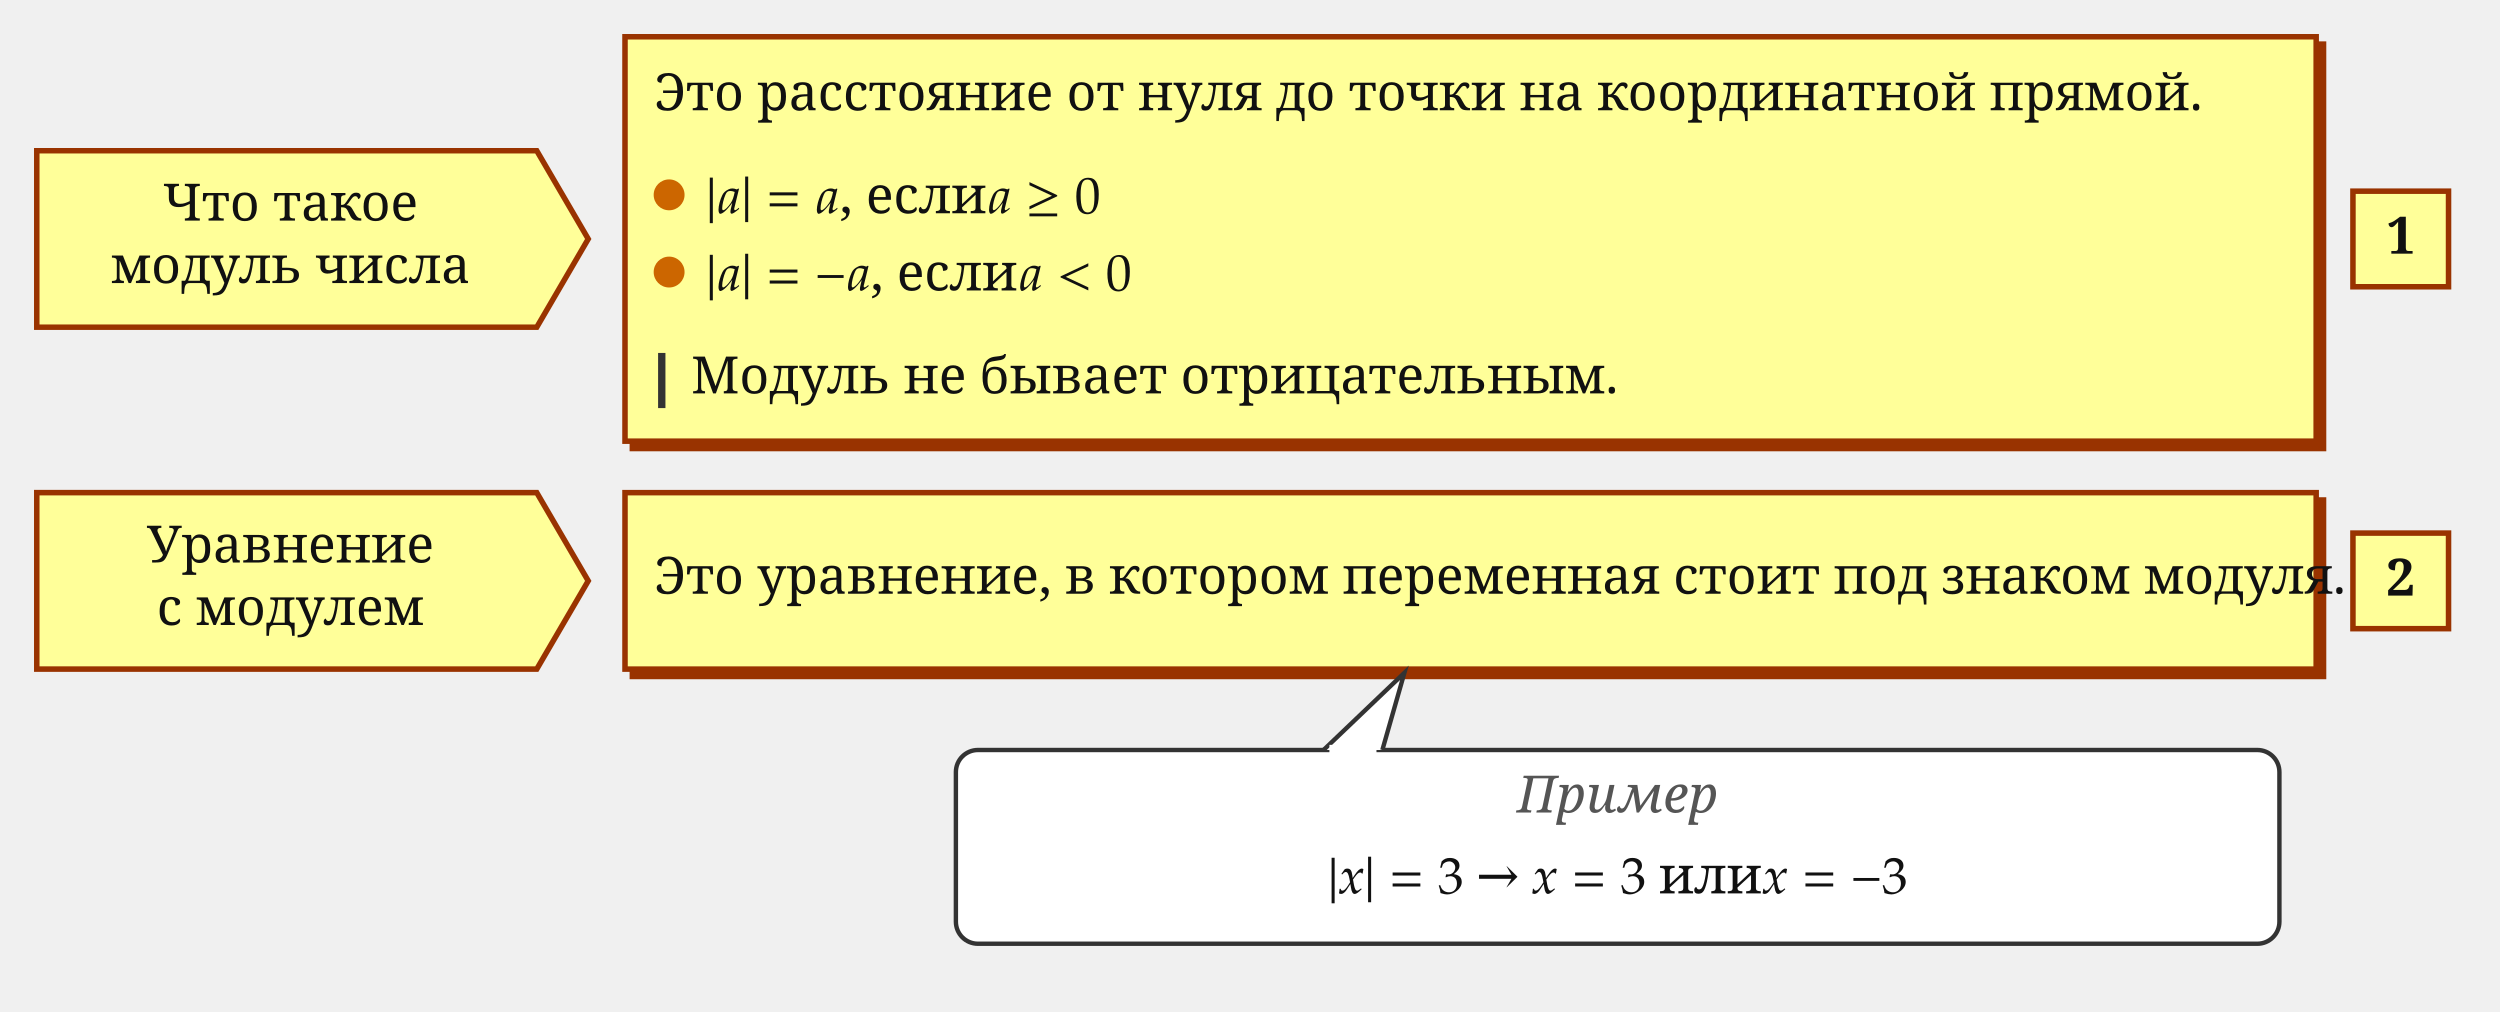
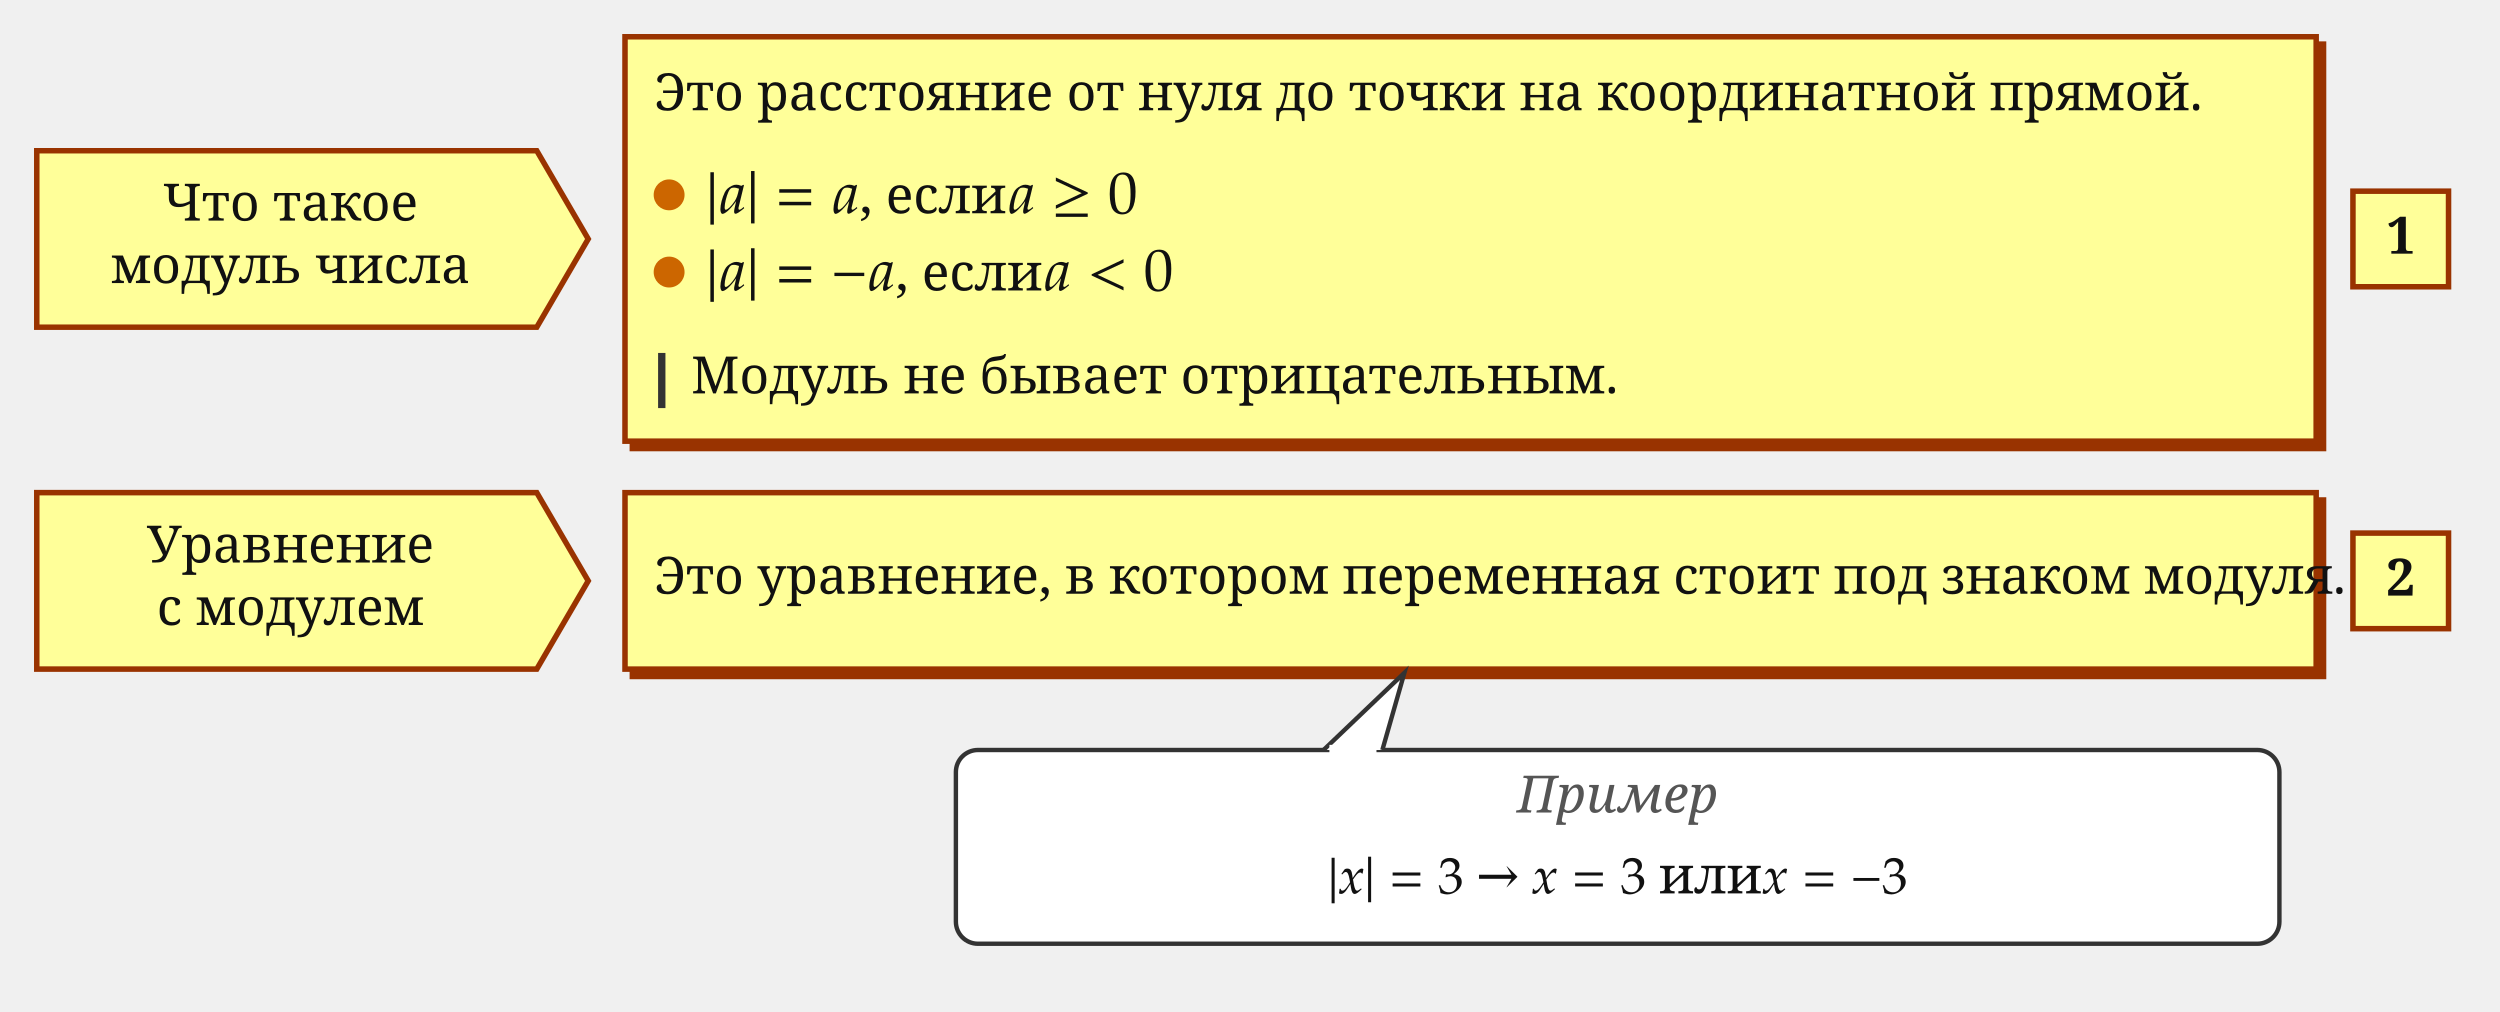
<svg xmlns="http://www.w3.org/2000/svg" width="680" height="275" viewBox="0 0 680 275" font-family="PT Serif, serif">
  <g transform="translate(0.0,0.0)">
    <path d="M10.0,41.0H146.0L160.0,65.0L146.0,89.0H10.0Z" fill="#FFFF99" stroke="#993300" stroke-width="1.5" />
    <text x="79.0" y="60.0" font-size="14" text-anchor="middle" fill="#111">Что такое</text>
    <text x="79.0" y="77.0" font-size="14" text-anchor="middle" fill="#111">модуль числа</text>
    <g class="memo">
      <rect x="172.0" y="12.0" width="460.0" height="110.0" rx="0" fill="#993300" stroke="#993300" stroke-width="1.5" />
      <rect x="170.0" y="10.0" width="460.0" height="110.0" rx="0" fill="#FFFF99" stroke="#993300" stroke-width="1.5" />
      <g class="memo-t">
        <text x="178.0" y="30.0" font-size="14" text-anchor="start" fill="#111">Это расстояние от нуля до точки на координатной прямой.</text>
        <circle cx="182.0" cy="53.0" r="4.2" fill="#CC6600" />
-         <svg x="192.00" y="48.02" width="36.37" height="12.68" viewBox="0 -713 2597.6 905.5" overflow="visible" color="#111">
+         <svg x="192.00" y="46.52" width="41.82" height="14.58" viewBox="0 -713 2597.6 905.5" overflow="visible" color="#111">
          <g stroke="currentColor" fill="currentColor" stroke-width="0" transform="scale(1,-1)">
            <g transform="translate(0 -20.5)">
              <path d="M135-172L135 713L76 713L76-172Z" />
            </g>
            <g transform="translate(210,0)">
              <path d="M302 204L273 77C269 60 267 42 267 26C267 4 276-9 291-9C314-9 355 17 437 85L430 106C406 86 377 59 355 59C346 59 340 68 340 82C340 87 340 90 341 93L433 472L423 481L390 463C349 478 332 482 305 482C277 482 257 477 230 464C168 433 135 403 110 354C66 265 35 145 35 67C35 23 50-11 69-11C106-11 186 41 302 204M350 414C328 305 309 253 275 201C218 117 157 59 125 59C113 59 107 72 107 99C107 163 135 280 170 360C194 415 217 433 265 433C288 433 306 429 350 414Z" />
            </g>
            <g transform="translate(687,0)">
              <path d="M135-172L135 713L76 713L76-172Z" />
            </g>
            <g transform="translate(1174.8,0)">
              <path d="M604 347L604 406L65 406L65 347M604 134L604 193L65 193L65 134Z" />
            </g>
            <g transform="translate(2120.6,0)">
              <path d="M302 204L273 77C269 60 267 42 267 26C267 4 276-9 291-9C314-9 355 17 437 85L430 106C406 86 377 59 355 59C346 59 340 68 340 82C340 87 340 90 341 93L433 472L423 481L390 463C349 478 332 482 305 482C277 482 257 477 230 464C168 433 135 403 110 354C66 265 35 145 35 67C35 23 50-11 69-11C106-11 186 41 302 204M350 414C328 305 309 253 275 201C218 117 157 59 125 59C113 59 107 72 107 99C107 163 135 280 170 360C194 415 217 433 265 433C288 433 306 429 350 414Z" />
            </g>
          </g>
        </svg>
-         <text x="228.4" y="58.0" font-size="14" text-anchor="start" fill="#111">, если</text>
-         <svg x="268.53" y="48.35" width="30.81" height="10.50" viewBox="0 -689 2200.6 750" overflow="visible" color="#111">
+         <text x="233.8" y="58.0" font-size="14" text-anchor="start" fill="#111">, если</text>
+         <svg x="273.99" y="46.91" width="35.43" height="12.07" viewBox="0 -689 2200.6 750" overflow="visible" color="#111">
          <g stroke="currentColor" fill="currentColor" stroke-width="0" transform="scale(1,-1)">
            <path d="M302 204L273 77C269 60 267 42 267 26C267 4 276-9 291-9C314-9 355 17 437 85L430 106C406 86 377 59 355 59C346 59 340 68 340 82C340 87 340 90 341 93L433 472L423 481L390 463C349 478 332 482 305 482C277 482 257 477 230 464C168 433 135 403 110 354C66 265 35 145 35 67C35 23 50-11 69-11C106-11 186 41 302 204M350 414C328 305 309 253 275 201C218 117 157 59 125 59C113 59 107 72 107 99C107 163 135 280 170 360C194 415 217 433 265 433C288 433 306 429 350 414Z" />
            <g transform="translate(754.8,0)">
              <path d="M604 329L604 351L65 604L65 544L503 339L65 134L65 75M604-61L604-5L65-5L65-61Z" />
            </g>
            <g transform="translate(1701.6,0)">
              <path d="M263 689C108 689 29 566 29 324C29 207 50 106 85 57C120 8 176-20 238-20C389-20 465 110 465 366C465 585 400 689 263 689M245 654C342 654 381 556 381 316C381 103 343 15 251 15C154 15 113 116 113 360C113 571 150 654 245 654Z" />
            </g>
          </g>
        </svg>
        <circle cx="182.0" cy="74.0" r="4.2" fill="#CC6600" />
-         <svg x="192.00" y="69.02" width="44.84" height="12.68" viewBox="0 -713 3202.6 905.5" overflow="visible" color="#111">
+         <svg x="192.00" y="67.52" width="51.56" height="14.58" viewBox="0 -713 3202.6 905.5" overflow="visible" color="#111">
          <g stroke="currentColor" fill="currentColor" stroke-width="0" transform="scale(1,-1)">
            <g transform="translate(0 -20.5)">
              <path d="M135-172L135 713L76 713L76-172Z" />
            </g>
            <g transform="translate(210,0)">
              <path d="M302 204L273 77C269 60 267 42 267 26C267 4 276-9 291-9C314-9 355 17 437 85L430 106C406 86 377 59 355 59C346 59 340 68 340 82C340 87 340 90 341 93L433 472L423 481L390 463C349 478 332 482 305 482C277 482 257 477 230 464C168 433 135 403 110 354C66 265 35 145 35 67C35 23 50-11 69-11C106-11 186 41 302 204M350 414C328 305 309 253 275 201C218 117 157 59 125 59C113 59 107 72 107 99C107 163 135 280 170 360C194 415 217 433 265 433C288 433 306 429 350 414Z" />
            </g>
            <g transform="translate(687,0)">
              <path d="M135-172L135 713L76 713L76-172Z" />
            </g>
            <g transform="translate(1174.8,0)">
              <path d="M604 347L604 406L65 406L65 347M604 134L604 193L65 193L65 134Z" />
            </g>
            <g transform="translate(2120.6,0)">
              <path d="M555 243L555 299L51 299L51 243Z" />
            </g>
            <g transform="translate(2725.6,0)">
              <path d="M302 204L273 77C269 60 267 42 267 26C267 4 276-9 291-9C314-9 355 17 437 85L430 106C406 86 377 59 355 59C346 59 340 68 340 82C340 87 340 90 341 93L433 472L423 481L390 463C349 478 332 482 305 482C277 482 257 477 230 464C168 433 135 403 110 354C66 265 35 145 35 67C35 23 50-11 69-11C106-11 186 41 302 204M350 414C328 305 309 253 275 201C218 117 157 59 125 59C113 59 107 72 107 99C107 163 135 280 170 360C194 415 217 433 265 433C288 433 306 429 350 414Z" />
            </g>
          </g>
        </svg>
-         <text x="236.8" y="79.0" font-size="14" text-anchor="start" fill="#111">, если</text>
-         <svg x="277.00" y="69.35" width="30.79" height="9.93" viewBox="0 -689 2199.6 709" overflow="visible" color="#111">
+         <text x="243.6" y="79.0" font-size="14" text-anchor="start" fill="#111">, если</text>
+         <svg x="283.73" y="67.91" width="35.41" height="11.41" viewBox="0 -689 2199.6 709" overflow="visible" color="#111">
          <g stroke="currentColor" fill="currentColor" stroke-width="0" transform="scale(1,-1)">
            <path d="M302 204L273 77C269 60 267 42 267 26C267 4 276-9 291-9C314-9 355 17 437 85L430 106C406 86 377 59 355 59C346 59 340 68 340 82C340 87 340 90 341 93L433 472L423 481L390 463C349 478 332 482 305 482C277 482 257 477 230 464C168 433 135 403 110 354C66 265 35 145 35 67C35 23 50-11 69-11C106-11 186 41 302 204M350 414C328 305 309 253 275 201C218 117 157 59 125 59C113 59 107 72 107 99C107 163 135 280 170 360C194 415 217 433 265 433C288 433 306 429 350 414Z" />
            <g transform="translate(754.8,0)">
              <path d="M604 0L604 59L166 264L604 469L604 528L65 273L65 252Z" />
            </g>
            <g transform="translate(1700.6,0)">
              <path d="M263 689C108 689 29 566 29 324C29 207 50 106 85 57C120 8 176-20 238-20C389-20 465 110 465 366C465 585 400 689 263 689M245 654C342 654 381 556 381 316C381 103 343 15 251 15C154 15 113 116 113 360C113 571 150 654 245 654Z" />
            </g>
          </g>
        </svg>
        <line x1="180.0" y1="96.0" x2="180.0" y2="111.0" stroke="#333" stroke-width="2" />
        <text x="188.0" y="107.0" font-size="14" text-anchor="start" fill="#111">Модуль не бывает отрицательным.</text>
      </g>
    </g>
    <rect x="640.0" y="52.0" width="26.0" height="26.0" rx="0" fill="#FFFF99" stroke="#993300" stroke-width="1.5" />
    <text x="653.0" y="69.0" font-size="14" text-anchor="middle" font-weight="bold" fill="#111">1</text>
    <path d="M10.0,134.0H146.0L160.0,158.0L146.0,182.0H10.0Z" fill="#FFFF99" stroke="#993300" stroke-width="1.5" />
    <text x="79.0" y="153.0" font-size="14" text-anchor="middle" fill="#111">Уравнение</text>
    <text x="79.0" y="170.0" font-size="14" text-anchor="middle" fill="#111">с модулем</text>
    <g class="memo">
      <rect x="172.0" y="136.0" width="460.0" height="48.0" rx="0" fill="#993300" stroke="#993300" stroke-width="1.5" />
      <rect x="170.0" y="134.0" width="460.0" height="48.0" rx="0" fill="#FFFF99" stroke="#993300" stroke-width="1.5" />
      <g class="memo-t">
        <text x="178.0" y="161.5" font-size="14" text-anchor="start" fill="#111">Это уравнение, в котором переменная стоит под знаком модуля.</text>
      </g>
    </g>
    <rect x="640.0" y="145.0" width="26.0" height="26.0" rx="0" fill="#FFFF99" stroke="#993300" stroke-width="1.5" />
    <text x="653.0" y="162.0" font-size="14" text-anchor="middle" font-weight="bold" fill="#111">2</text>
    <rect x="260.0" y="204.0" width="360.0" height="52.7" rx="6" fill="#FFFFFF" stroke="#333333" stroke-width="1.2" />
    <g data-k="tail">
      <path d="M360.0,204.0L382.0,183.0L376.0,204.0" fill="#FFFFFF" stroke="#333333" stroke-width="1.2" />
      <line x1="361.6" y1="204.0" x2="374.4" y2="204.0" stroke="#FFFFFF" stroke-width="2.8" />
    </g>
    <text x="440.0" y="221.0" font-size="14" text-anchor="middle" font-style="italic" fill="#555">Пример</text>
    <svg x="361.13" y="233.02" width="36.98" height="12.68" viewBox="0 -713 2641.6 905.5" overflow="visible" color="#111">
      <g stroke="currentColor" fill="currentColor" stroke-width="0" transform="scale(1,-1)">
        <g transform="translate(0 -20.5)">
          <path d="M135-172L135 713L76 713L76-172Z" />
        </g>
        <g transform="translate(210,0)">
          <path d="M9 1C24-7 40-11 52-11C85-11 124 18 155 65L231 182L242 113C255 28 278-11 314-11C336-11 368 6 400 35L449 79L440 98C404 68 379 53 363 53C348 53 335 63 325 83C316 102 305 139 300 168L282 269L317 318C364 383 391 406 422 406C438 406 450 398 455 383L469 387L484 472C472 479 463 482 454 482C414 482 374 446 312 354L275 299L269 347C257 446 230 482 171 482C145 482 123 474 114 461L56 378L73 368C103 402 123 416 142 416C175 416 197 375 214 277L225 215L185 153C142 86 108 54 80 54C65 54 54 58 52 63L41 91L21 88C21 53 13 27 9 1Z" />
        </g>
        <g transform="translate(709,0)">
          <path d="M135-172L135 713L76 713L76-172Z" />
        </g>
        <g transform="translate(1196.8,0)">
          <path d="M604 347L604 406L65 406L65 347M604 134L604 193L65 193L65 134Z" />
        </g>
        <g transform="translate(2142.6,0)">
          <path d="M462 224C462 345 355 366 308 374C388 436 418 482 418 541C418 630 344 689 233 689C165 689 120 670 72 622L43 498L74 498L92 554C103 588 166 622 218 622C283 622 336 569 336 506C336 431 277 368 206 368C198 368 187 369 174 370L159 371L147 318L154 312C192 329 211 334 238 334C321 334 369 281 369 190C369 88 308 21 215 21C169 21 128 36 98 64C74 86 61 109 42 163L15 153C36 92 44 56 50 6C103-12 147-20 184-20C307-20 462 87 462 224Z" />
        </g>
      </g>
    </svg>
    <text x="401.5" y="243.0" font-size="14" text-anchor="start" fill="#111">→</text>
    <svg x="416.65" y="233.35" width="31.10" height="9.93" viewBox="0 -689 2221.6 709" overflow="visible" color="#111">
      <g stroke="currentColor" fill="currentColor" stroke-width="0" transform="scale(1,-1)">
        <path d="M9 1C24-7 40-11 52-11C85-11 124 18 155 65L231 182L242 113C255 28 278-11 314-11C336-11 368 6 400 35L449 79L440 98C404 68 379 53 363 53C348 53 335 63 325 83C316 102 305 139 300 168L282 269L317 318C364 383 391 406 422 406C438 406 450 398 455 383L469 387L484 472C472 479 463 482 454 482C414 482 374 446 312 354L275 299L269 347C257 446 230 482 171 482C145 482 123 474 114 461L56 378L73 368C103 402 123 416 142 416C175 416 197 375 214 277L225 215L185 153C142 86 108 54 80 54C65 54 54 58 52 63L41 91L21 88C21 53 13 27 9 1Z" />
        <g transform="translate(776.8,0)">
          <path d="M604 347L604 406L65 406L65 347M604 134L604 193L65 193L65 134Z" />
        </g>
        <g transform="translate(1722.6,0)">
          <path d="M462 224C462 345 355 366 308 374C388 436 418 482 418 541C418 630 344 689 233 689C165 689 120 670 72 622L43 498L74 498L92 554C103 588 166 622 218 622C283 622 336 569 336 506C336 431 277 368 206 368C198 368 187 369 174 370L159 371L147 318L154 312C192 329 211 334 238 334C321 334 369 281 369 190C369 88 308 21 215 21C169 21 128 36 98 64C74 86 61 109 42 163L15 153C36 92 44 56 50 6C103-12 147-20 184-20C307-20 462 87 462 224Z" />
        </g>
      </g>
    </svg>
    <text x="451.2" y="243.0" font-size="14" text-anchor="start" fill="#111">или</text>
    <svg x="479.30" y="233.35" width="39.57" height="9.93" viewBox="0 -689 2826.6 709" overflow="visible" color="#111">
      <g stroke="currentColor" fill="currentColor" stroke-width="0" transform="scale(1,-1)">
        <path d="M9 1C24-7 40-11 52-11C85-11 124 18 155 65L231 182L242 113C255 28 278-11 314-11C336-11 368 6 400 35L449 79L440 98C404 68 379 53 363 53C348 53 335 63 325 83C316 102 305 139 300 168L282 269L317 318C364 383 391 406 422 406C438 406 450 398 455 383L469 387L484 472C472 479 463 482 454 482C414 482 374 446 312 354L275 299L269 347C257 446 230 482 171 482C145 482 123 474 114 461L56 378L73 368C103 402 123 416 142 416C175 416 197 375 214 277L225 215L185 153C142 86 108 54 80 54C65 54 54 58 52 63L41 91L21 88C21 53 13 27 9 1Z" />
        <g transform="translate(776.8,0)">
          <path d="M604 347L604 406L65 406L65 347M604 134L604 193L65 193L65 134Z" />
        </g>
        <g transform="translate(1722.6,0)">
          <path d="M555 243L555 299L51 299L51 243Z" />
        </g>
        <g transform="translate(2327.6,0)">
          <path d="M462 224C462 345 355 366 308 374C388 436 418 482 418 541C418 630 344 689 233 689C165 689 120 670 72 622L43 498L74 498L92 554C103 588 166 622 218 622C283 622 336 569 336 506C336 431 277 368 206 368C198 368 187 369 174 370L159 371L147 318L154 312C192 329 211 334 238 334C321 334 369 281 369 190C369 88 308 21 215 21C169 21 128 36 98 64C74 86 61 109 42 163L15 153C36 92 44 56 50 6C103-12 147-20 184-20C307-20 462 87 462 224Z" />
        </g>
      </g>
    </svg>
  </g>
</svg>
